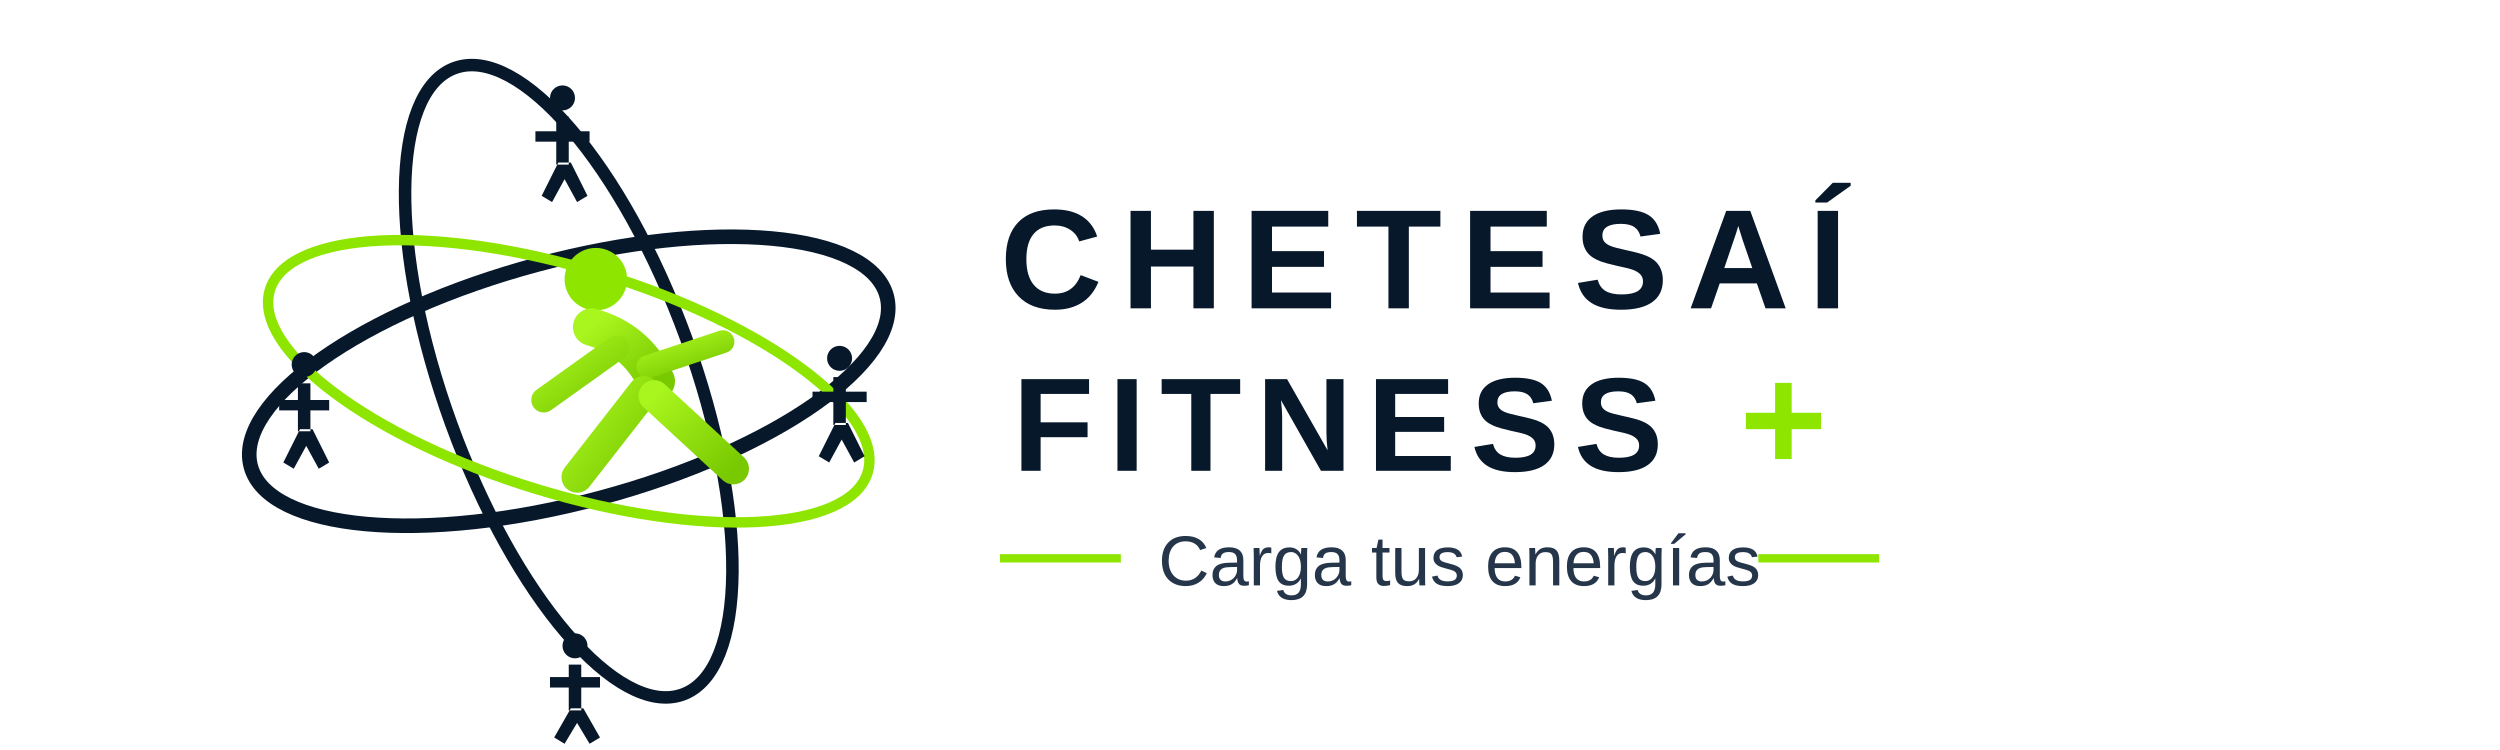
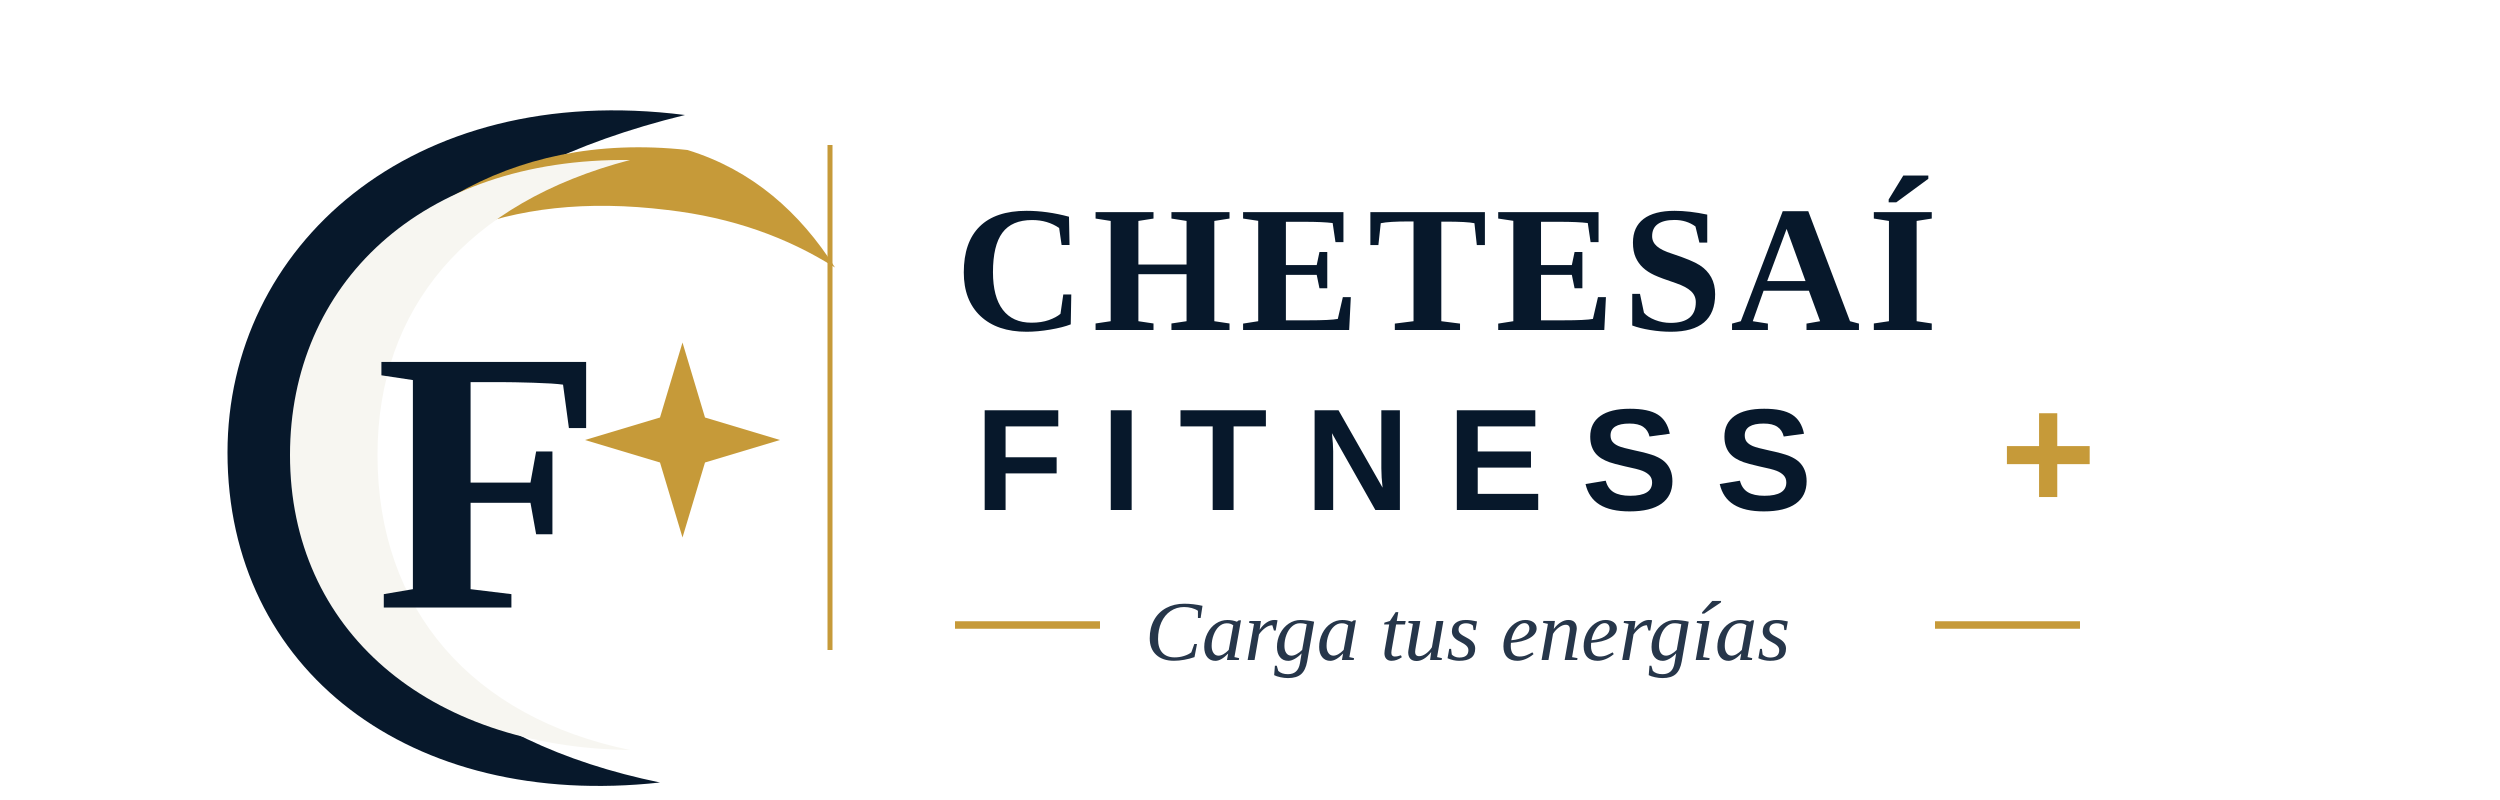
- <svg xmlns="http://www.w3.org/2000/svg" viewBox="0 0 1200 360" preserveAspectRatio="xMidYMid meet" role="img" aria-labelledby="title desc">
-   <defs>
-     <linearGradient id="green" x1="0" y1="0" x2="1" y2="1">
-       <stop offset="0" stop-color="#A9F51E" />
-       <stop offset="1" stop-color="#79C900" />
-     </linearGradient>
-   </defs>
-   <g transform="translate(38 18)">
-     <ellipse cx="235" cy="165" rx="158" ry="58" fill="none" stroke="#07182B" stroke-width="7" transform="rotate(-15 235 165)" />
-     <ellipse cx="235" cy="165" rx="160" ry="60" fill="none" stroke="#07182B" stroke-width="6" transform="rotate(70 235 165)" />
-     <ellipse cx="235" cy="165" rx="150" ry="54" fill="none" stroke="#8EE500" stroke-width="5" transform="rotate(17 235 165)" />
-     <g stroke="url(#green)" fill="none" stroke-linecap="round" stroke-linejoin="round">
-       <circle cx="248" cy="116" r="15" fill="#8EE500" stroke="none" />
-       <path d="M246 139 C260 143 270 151 277 165" stroke-width="18" />
-       <path d="M258 149 L223 174" stroke-width="12" />
-       <path d="M273 158 L309 146" stroke-width="11" />
-       <path d="M271 170 L239 211" stroke-width="15" />
-       <path d="M276 172 L314 207" stroke-width="15" />
-     </g>
-     <g fill="#07182B">
-       <circle cx="108" cy="157" r="6" />
-       <path d="M105 166h6v23h-6zM96 174h24v5H96zM106 188l-8 16 5 3 6-11 6 11 5-3-8-16z" />
-       <circle cx="232" cy="29" r="6" />
-       <path d="M229 38h6v23h-6zM219 45h26v5h-26zM230 60l-8 16 5 3 6-11 6 11 5-3-8-16z" />
-       <circle cx="365" cy="154" r="6" />
-       <path d="M362 163h6v23h-6zM352 170h26v5h-26zM363 185l-8 16 5 3 6-11 6 11 5-3-8-16z" />
-       <circle cx="238" cy="292" r="6" />
-       <path d="M235 301h6v22h-6zM226 307h24v5h-24zM236 322l-8 14 5 3 6-10 6 10 5-3-8-14z" />
-     </g>
+ <svg xmlns="http://www.w3.org/2000/svg" viewBox="0 0 1000 320" preserveAspectRatio="xMidYMid meet" role="img" aria-labelledby="title desc">
+   <g transform="translate(38 22)">
+     <path d="M236 24C126 10 53 77 53 159c0 87 73 143 173 132-78-16-130-61-130-132 0-65 50-113 140-135z" fill="#07182B" />
+     <path d="M237 38c-73-8-124 29-151 79 33-42 78-63 143-55 26 3 48 11 67 23-14-22-33-39-59-47z" fill="#C69A39" />
+     <path d="M214 42C130 41 78 92 78 160c0 70 55 117 136 118-63-13-101-56-101-118 0-59 36-101 101-118z" fill="#F7F6F1" />
+     <text x="112" y="221" font-family="Georgia,'Times New Roman',serif" font-size="150" font-weight="700" fill="#07182B">F</text>
+     <path d="M235 115l9 30 30 9-30 9-9 30-9-30-30-9 30-9z" fill="#C69A39" />
  </g>
-   <g transform="translate(480 78)">
-     <text x="0" y="70" font-family="Arial,Helvetica,sans-serif" font-size="68" font-weight="800" letter-spacing="9" fill="#07182B">CHETESAÍ</text>
-     <text x="6" y="148" font-family="Arial,Helvetica,sans-serif" font-size="64" font-weight="800" letter-spacing="7" fill="#07182B">FITNESS</text>
-     <text x="355" y="148" font-family="Arial,Helvetica,sans-serif" font-size="72" font-weight="800" fill="#8EE500">+</text>
-     <line x1="0" y1="190" x2="58" y2="190" stroke="#8EE500" stroke-width="4" />
-     <text x="76" y="203" font-family="Arial,Helvetica,sans-serif" font-size="34" font-weight="500" fill="#26364A">Carga tus energías</text>
-     <line x1="364" y1="190" x2="422" y2="190" stroke="#8EE500" stroke-width="4" />
+   <line x1="332" y1="58" x2="332" y2="260" stroke="#C69A39" stroke-width="2" />
+   <g transform="translate(382 54)">
+     <text x="0" y="78" font-family="Georgia,'Times New Roman',serif" font-size="72" font-weight="700" letter-spacing="3" fill="#07182B">CHETESAÍ</text>
+     <text x="8" y="150" font-family="Arial,Helvetica,sans-serif" font-size="58" font-weight="600" letter-spacing="15" fill="#07182B">FITNESS</text>
+     <text x="418" y="150" font-family="Arial,Helvetica,sans-serif" font-size="66" font-weight="700" fill="#C69A39">+</text>
+     <line x1="0" y1="196" x2="58" y2="196" stroke="#C69A39" stroke-width="3" />
+     <text x="76" y="210" font-family="Georgia,'Times New Roman',serif" font-size="34" font-style="italic" fill="#26364A">Carga tus energías</text>
+     <line x1="392" y1="196" x2="450" y2="196" stroke="#C69A39" stroke-width="3" />
  </g>
</svg>
